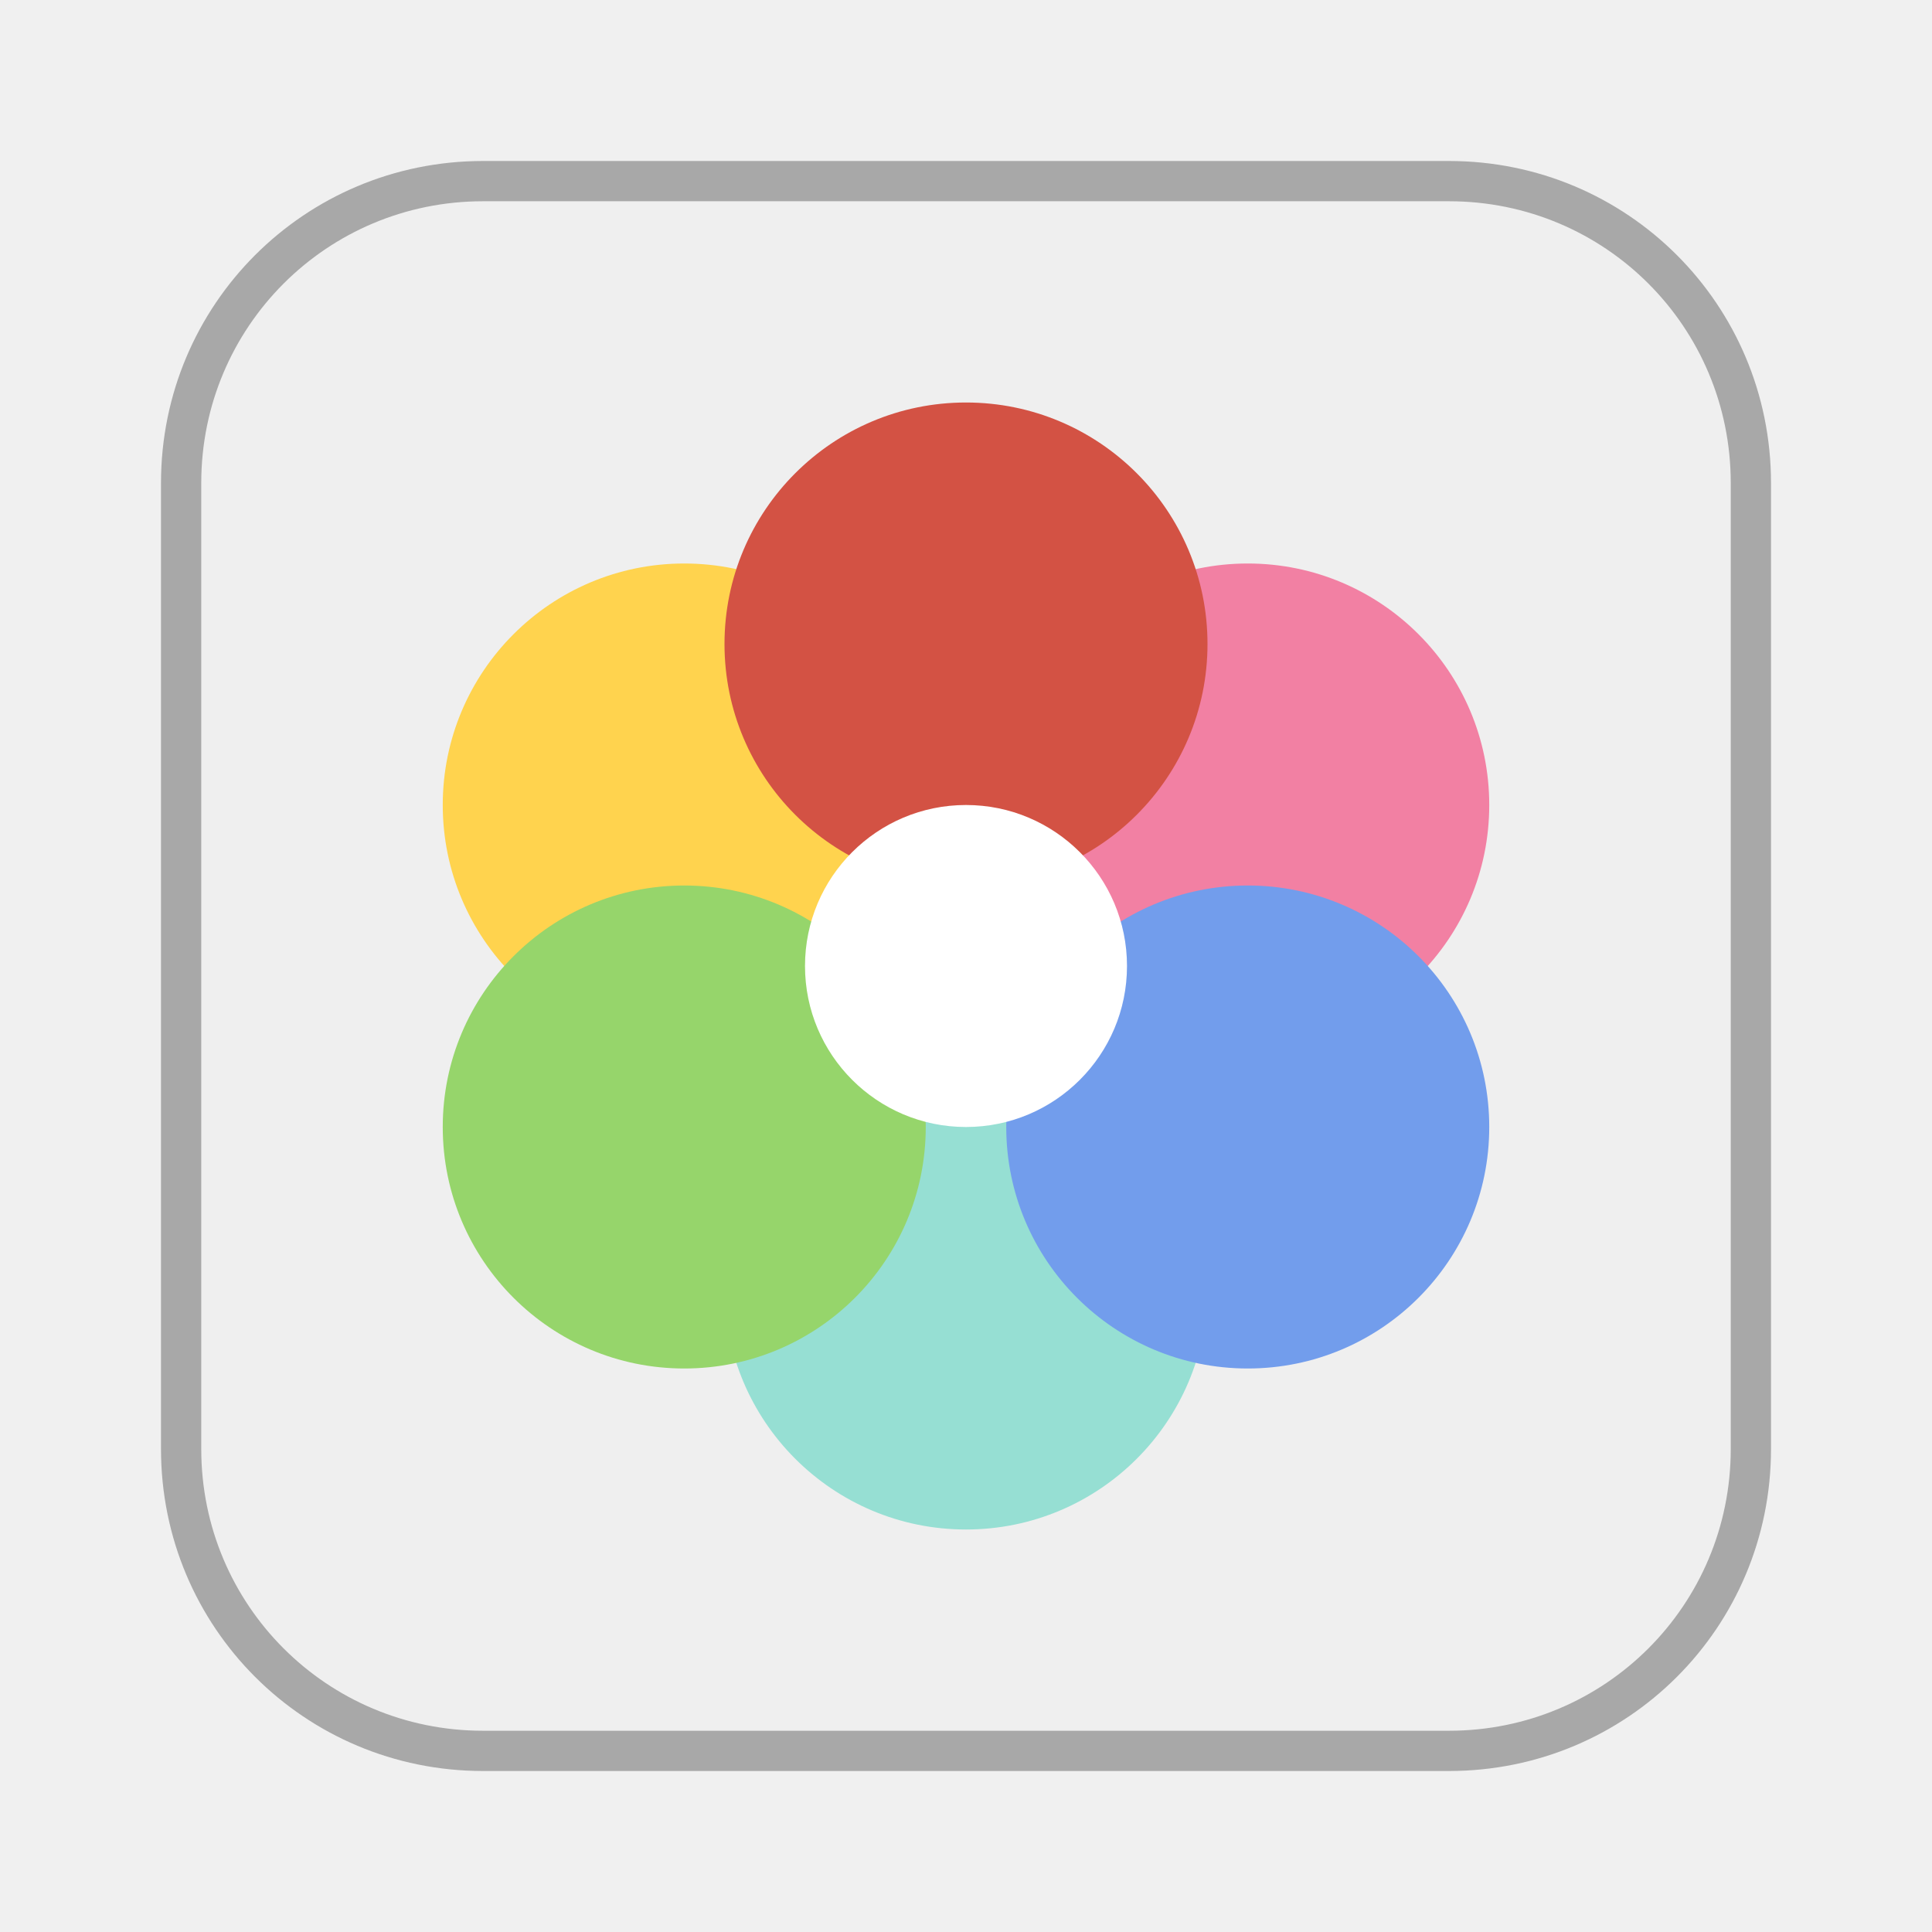
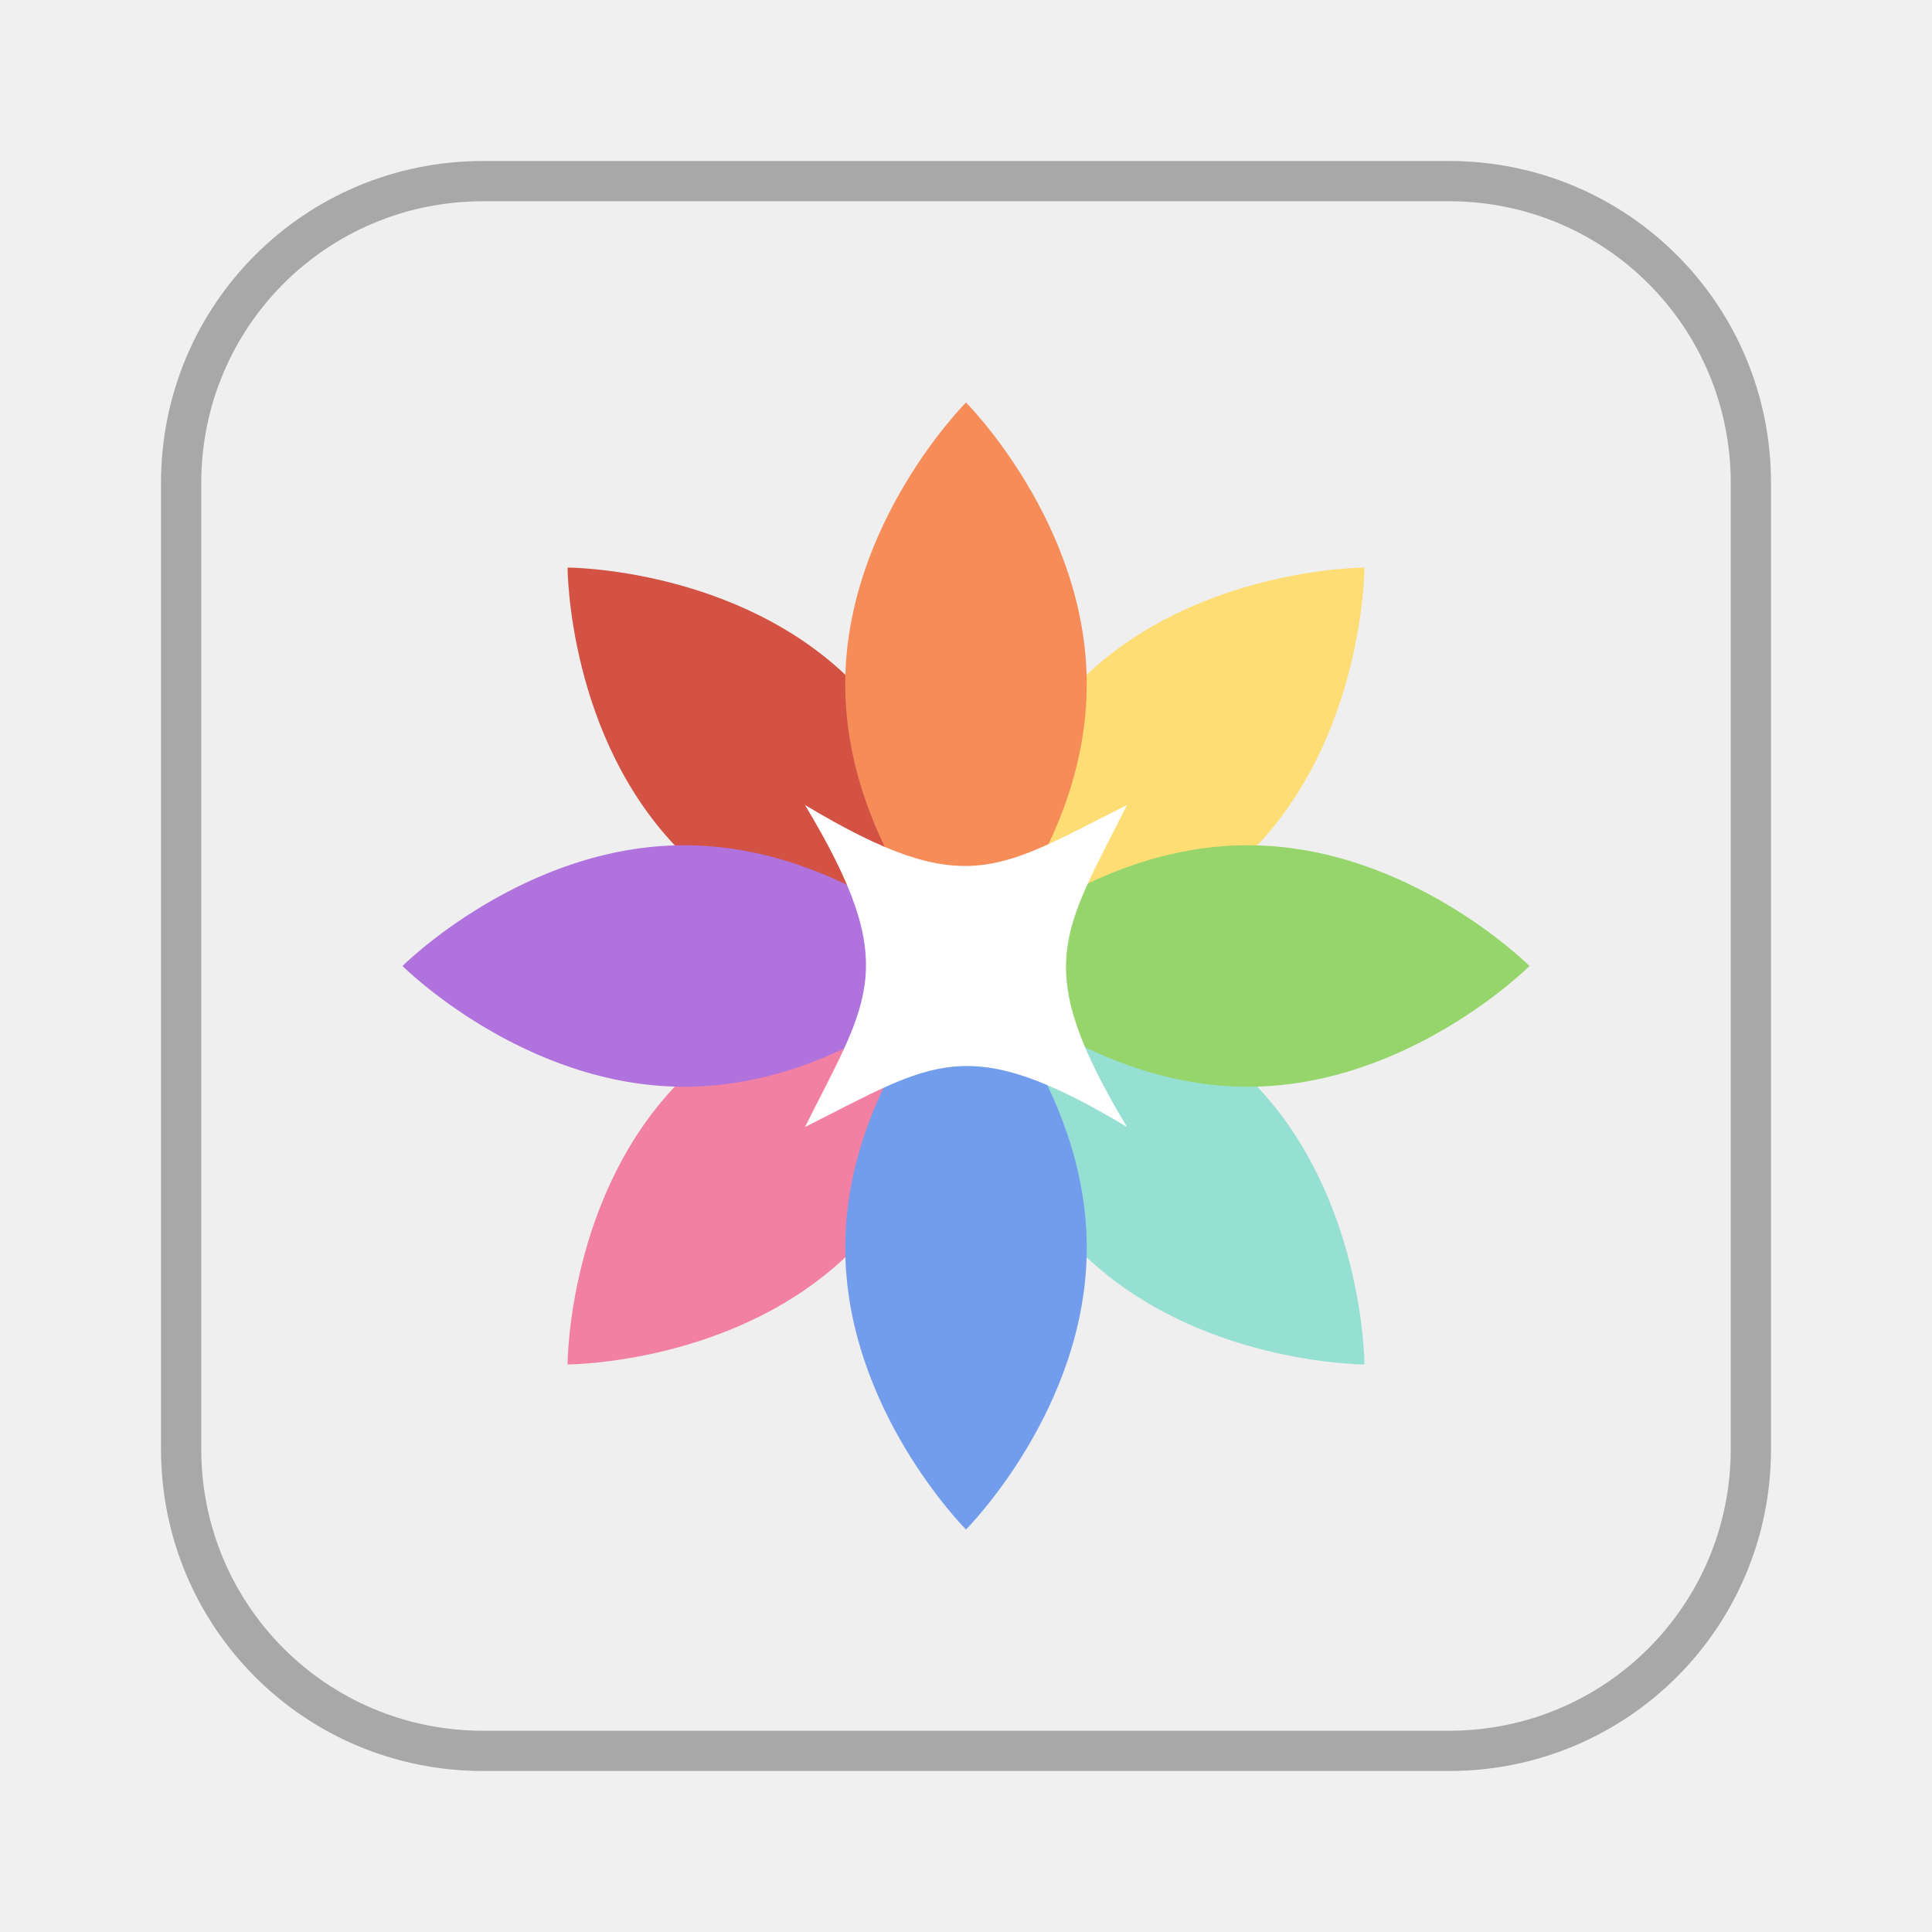
- <svg xmlns="http://www.w3.org/2000/svg" id="SVGRoot" width="48px" height="48px" version="1.1" viewBox="0 0 48 48">
-   <defs id="defs815">
-     <style id="style819">.cls-1{fill:none;stroke:#fff;stroke-linecap:round;stroke-linejoin:round;}</style>
+ <svg xmlns="http://www.w3.org/2000/svg" id="SVGRoot" width="48px" height="48px" version="1.1" viewBox="0 0 48 48" xml:space="preserve">
+   <defs>
+     <style>.cls-1{fill:none;stroke:#fff;stroke-linecap:round;stroke-linejoin:round;}</style>
+     <style>.cls-1{fill:none;stroke:#fff;stroke-linecap:round;stroke-linejoin:round;}</style>
+     <style>.a{fill:none;stroke:#b1b5bd;stroke-linecap:round;stroke-linejoin:round;isolation:isolate;opacity:0.63;}</style>
  </defs>
-   <g id="layer1" fill-rule="evenodd">
-     <rect id="rect1373-5" x="4" y="4" width="40" height="40" ry="8" fill="#efefef" style="paint-order:stroke fill markers" />
-     <path id="rect817" d="m12 4c-4.432 0-8 3.568-8 8v24c0 4.432 3.568 8 8 8h24c4.432 0 8-3.568 8-8v-24c0-4.432-3.568-8-8-8h-24zm0 1h24c3.878 0 7 3.122 7 7v24c0 3.878-3.122 7-7 7h-24c-3.878 0-7-3.122-7-7v-24c0-3.878 3.122-7 7-7z" opacity=".3" style="paint-order:stroke fill markers" />
-     <rect id="rect846-8" transform="scale(1,-1)" x="18" y="-38" width="12" height="12" ry="6" fill="#96dfd3" style="paint-order:stroke fill markers" />
-     <rect id="rect846-0-2" transform="scale(1,-1)" x="25" y="-26" width="12" height="12" ry="6" fill="#f280a3" style="paint-order:stroke fill markers" />
-     <rect id="rect846-0" x="25" y="22" width="12" height="12" ry="6" fill="#729dec" style="paint-order:stroke fill markers" />
-     <rect id="rect846-9-8" transform="scale(1,-1)" x="11" y="-26" width="12" height="12" ry="6" fill="#ffd34e" style="paint-order:stroke fill markers" />
-     <rect id="rect846-9" x="11" y="22" width="12" height="12" ry="6" fill="#96d56b" style="paint-order:stroke fill markers" />
-     <rect id="rect846" x="18" y="10" width="12" height="12" ry="6" fill="#d35244" style="paint-order:stroke fill markers" />
-     <rect id="rect846-5" x="20" y="20" width="8" height="8" ry="4" fill="#fff" style="paint-order:stroke fill markers" />
+   <rect x="4" y="4" width="40" height="40" ry="8" fill="#efefef" fill-rule="evenodd" style="paint-order:stroke fill markers" />
+   <path d="m12 4c-4.432 0-8 3.568-8 8v24c0 4.432 3.568 8 8 8h24c4.432 0 8-3.568 8-8v-24c0-4.432-3.568-8-8-8zm0 1h24c3.878 0 7 3.122 7 7v24c0 3.878-3.122 7-7 7h-24c-3.878 0-7-3.122-7-7v-24c0-3.878 3.122-7 7-7z" fill-rule="evenodd" opacity=".3" style="paint-order:stroke fill markers" />
+   <g stroke-linecap="round" stroke-linejoin="round">
+     <g stroke-width="4">
+       <path d="m14.101 14.101s0 4.243 2.828 7.071 7.071 2.828 7.071 2.828 0-4.243-2.828-7.071-7.071-2.828-7.071-2.828z" fill="#d35244" style="paint-order:stroke fill markers" />
+       <path d="m33.899 14.101s-4.243 0-7.071 2.828-2.828 7.071-2.828 7.071 4.243 0 7.071-2.828 2.828-7.071 2.828-7.071z" fill="#ffdd75" style="paint-order:stroke fill markers" />
+       <path d="m24 24s0 4.243 2.828 7.071 7.071 2.828 7.071 2.828 0-4.243-2.828-7.071-7.071-2.828-7.071-2.828z" fill="#96dfd3" style="paint-order:stroke fill markers" />
+       <path d="m24 24s-4.243 0-7.071 2.828-2.828 7.071-2.828 7.071 4.243 0 7.071-2.828 2.828-7.071 2.828-7.071z" fill="#f280a3" style="paint-order:stroke fill markers" />
+       <path d="m24 24s-3-3-7-3-7 3-7 3 3 3 7 3 7-3 7-3z" fill="#b072dd" style="paint-order:stroke fill markers" />
+       <path d="m24 10s-3 3-3 7 3 7 3 7 3-3 3-7-3-7-3-7z" fill="#f68d59" style="paint-order:stroke fill markers" />
+       <path d="m24 24s-3 3-3 7 3 7 3 7 3-3 3-7-3-7-3-7z" fill="#729dec" style="paint-order:stroke fill markers" />
+       <path d="m38 24s-3-3-7-3-7 3-7 3 3 3 7 3 7-3 7-3z" fill="#96d56b" style="paint-order:stroke fill markers" />
+     </g>
+     <path d="m20 28c1.6-3.2 2.4-4 0-8 4 2.4 4.8 1.6 8 0-1.6 3.2-2.4 4 0 8-4-2.4-4.8-1.6-8 0z" fill="#fff" stroke-width="4.526" style="paint-order:stroke fill markers" />
  </g>
</svg>
